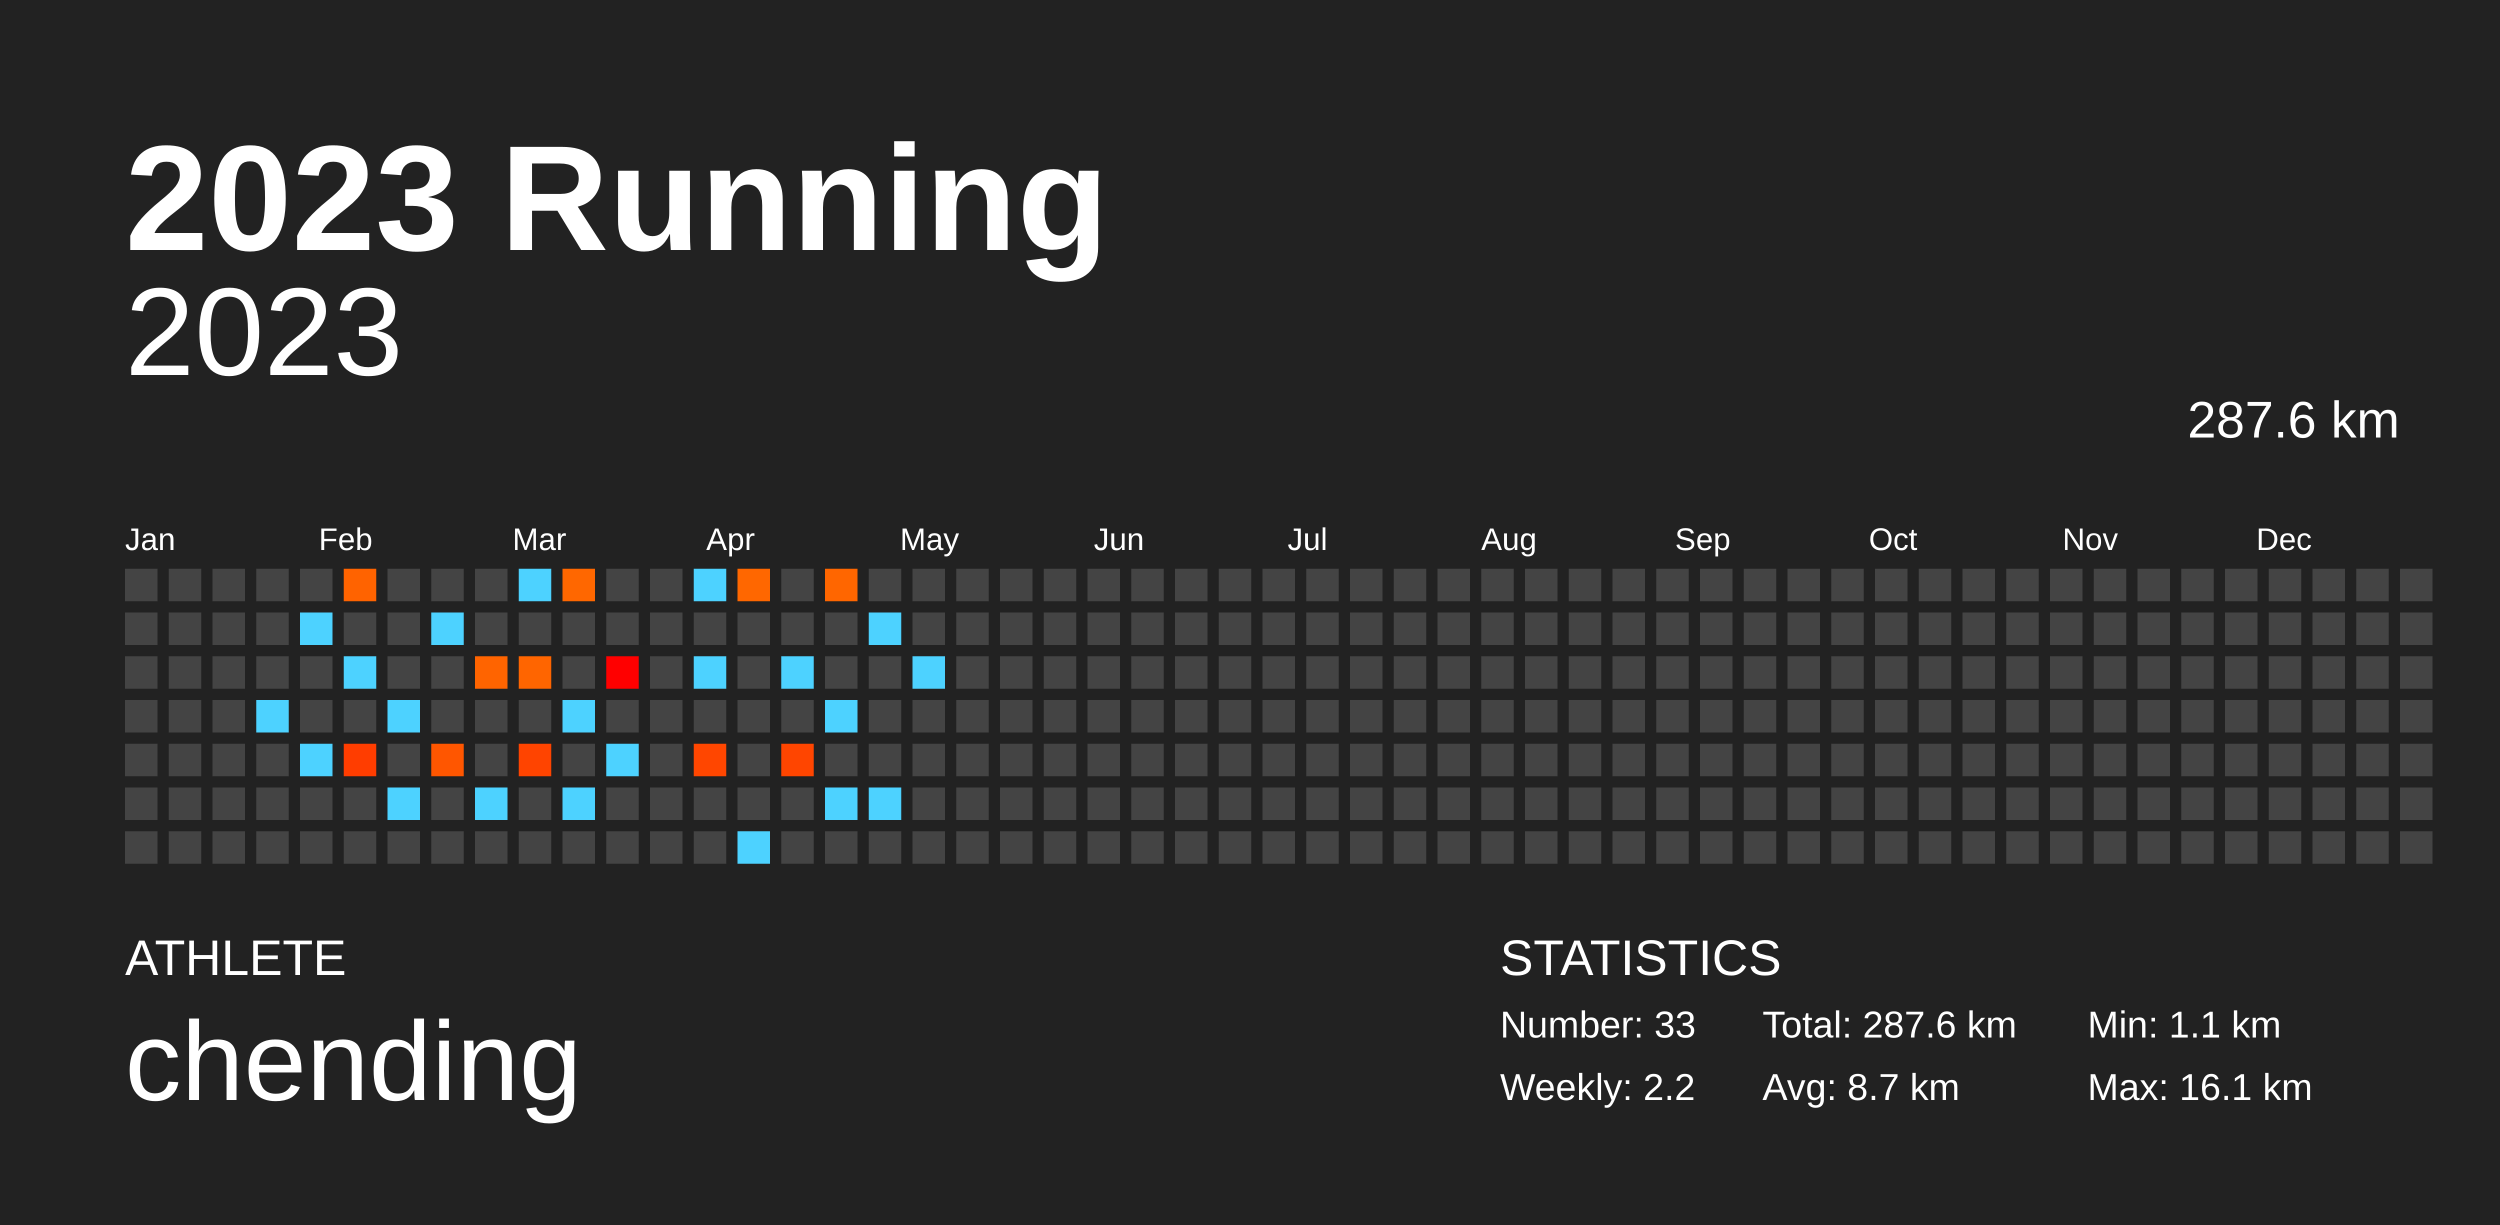
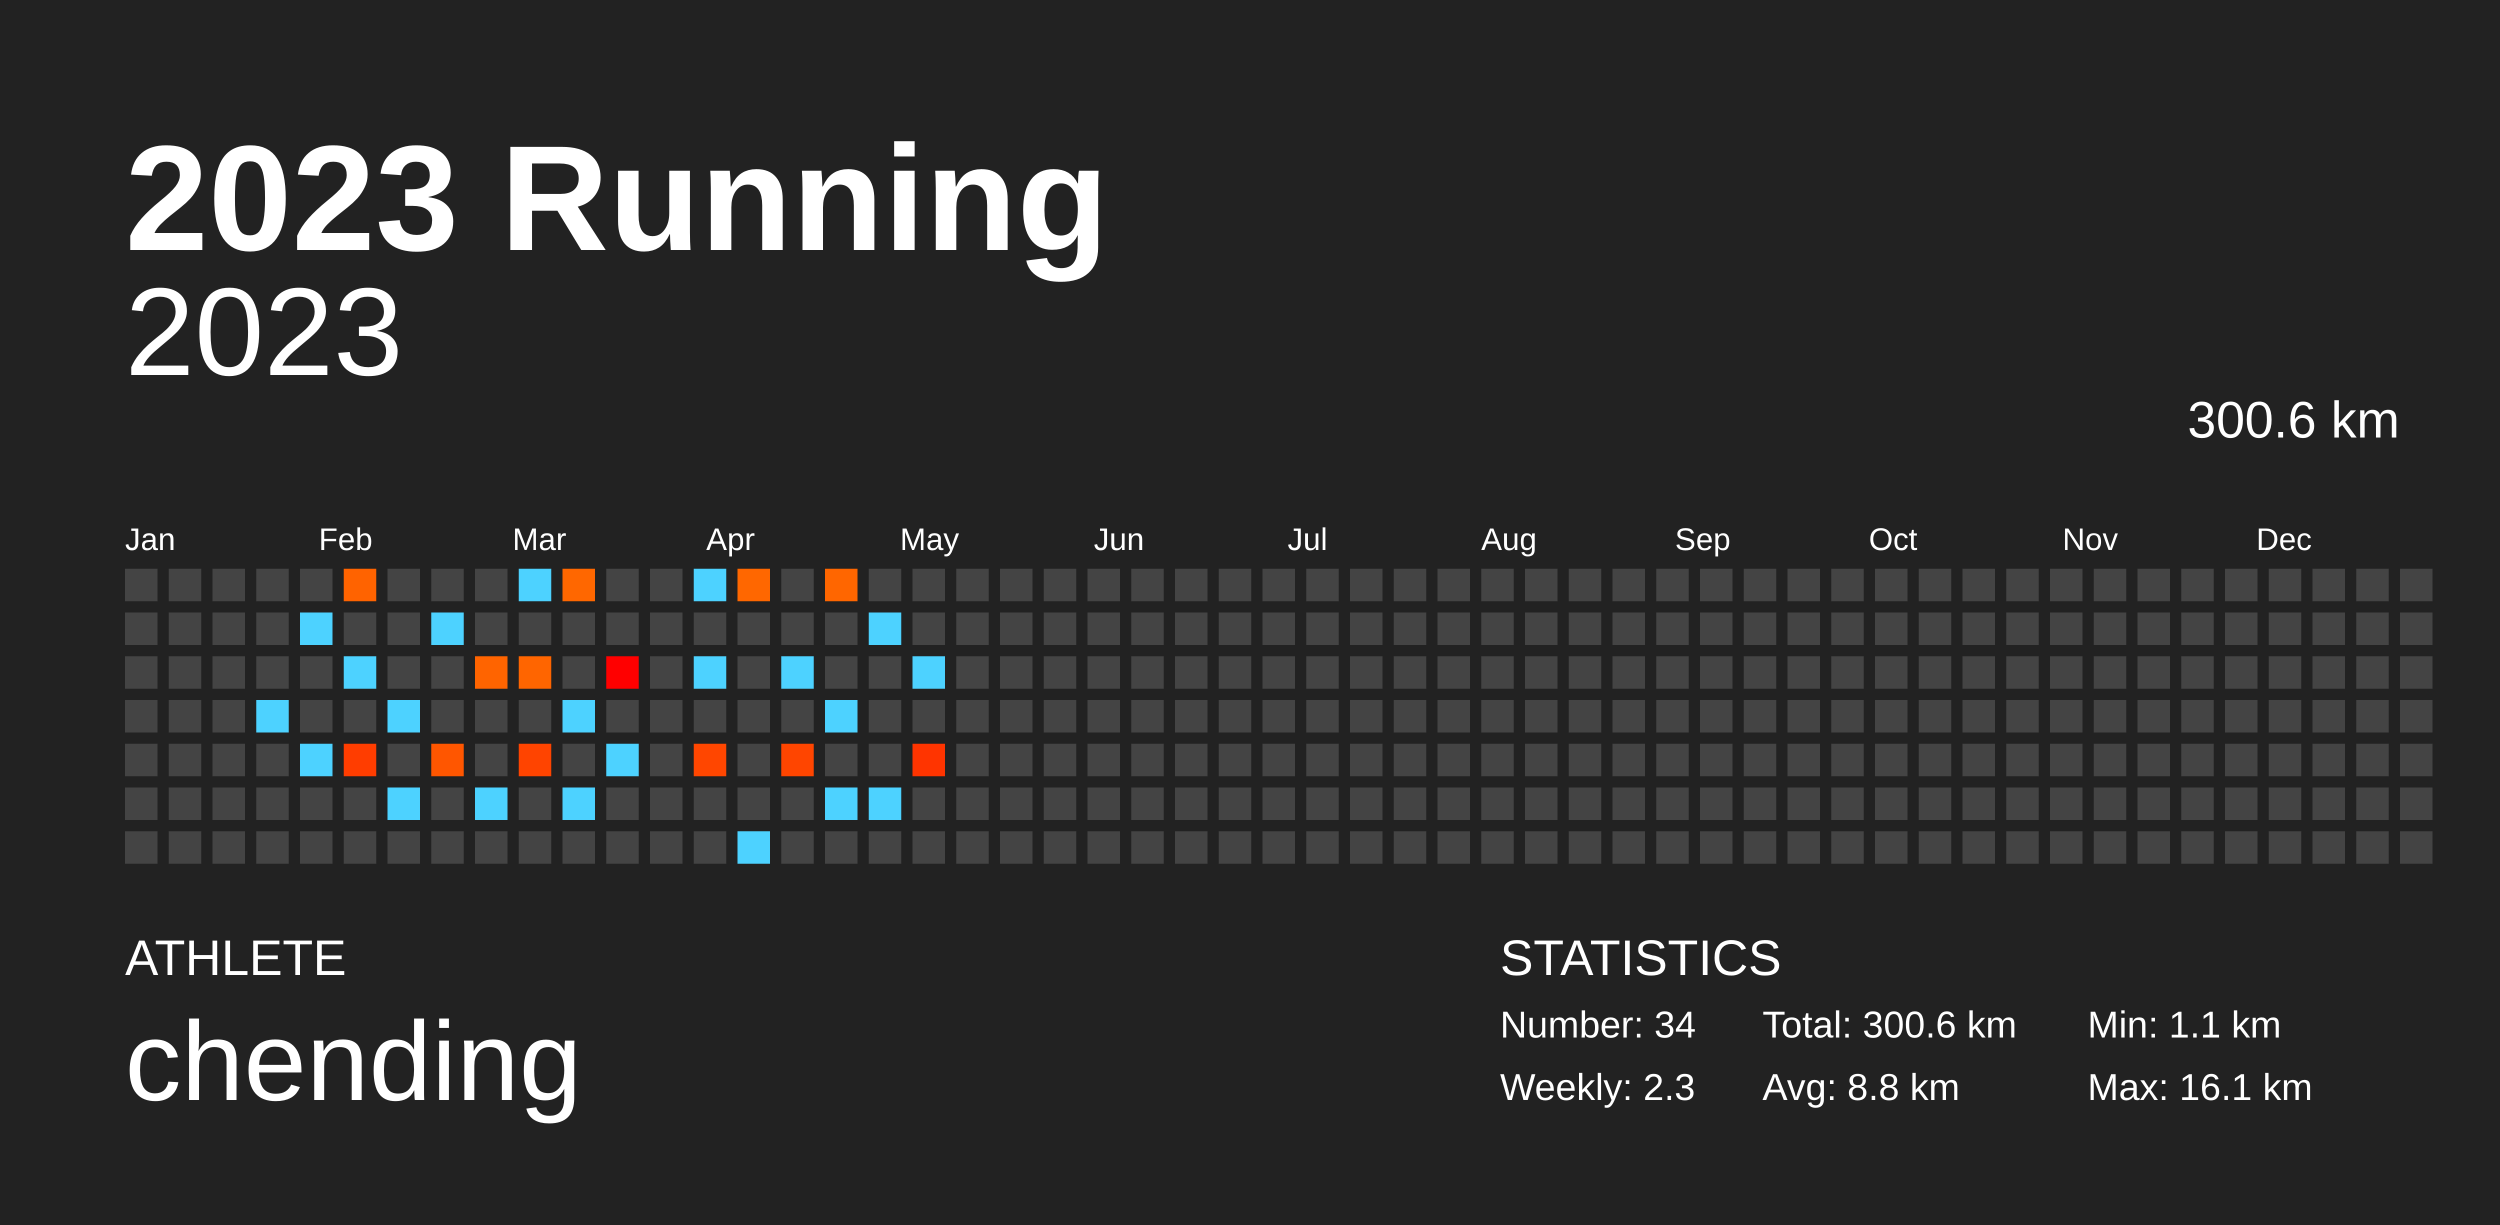
<svg xmlns="http://www.w3.org/2000/svg" baseProfile="full" height="98mm" version="1.1" viewBox="0,0,200,98" width="200mm">
  <defs />
  <rect fill="#222222" height="98" width="200" x="0" y="0" />
  <text fill="#FFFFFF" style="font-size:12px; font-family:Arial; font-weight:bold;" x="10" y="20">2023 Running</text>
  <text fill="#FFFFFF" style="font-size:4px; font-family:Arial" x="10" y="78">ATHLETE</text>
  <text fill="#FFFFFF" style="font-size:9px; font-family:Arial" x="10" y="88">chending</text>
  <text fill="#FFFFFF" style="font-size:4px; font-family:Arial" x="120" y="78">STATISTICS</text>
-   <text fill="#FFFFFF" style="font-size:3px; font-family:Arial" x="120" y="83">Number: 33</text>
-   <text fill="#FFFFFF" style="font-size:3px; font-family:Arial" x="120" y="88">Weekly: 2.2</text>
-   <text fill="#FFFFFF" style="font-size:3px; font-family:Arial" x="141" y="83">Total: 287.6 km</text>
-   <text fill="#FFFFFF" style="font-size:3px; font-family:Arial" x="141" y="88">Avg: 8.7 km</text>
+   <text fill="#FFFFFF" style="font-size:3px; font-family:Arial" x="120" y="83">Number: 34</text>
+   <text fill="#FFFFFF" style="font-size:3px; font-family:Arial" x="120" y="88">Weekly: 2.3</text>
+   <text fill="#FFFFFF" style="font-size:3px; font-family:Arial" x="141" y="83">Total: 300.6 km</text>
+   <text fill="#FFFFFF" style="font-size:3px; font-family:Arial" x="141" y="88">Avg: 8.8 km</text>
  <text fill="#FFFFFF" style="font-size:3px; font-family:Arial" x="167" y="83">Min: 1.1 km</text>
  <text fill="#FFFFFF" style="font-size:3px; font-family:Arial" x="167" y="88">Max: 16.1 km</text>
  <text alignment-baseline="hanging" fill="#FFFFFF" style="font-size:10.0px; font-family:Arial;" x="10" y="30">2023</text>
-   <text alignment-baseline="hanging" fill="#FFFFFF" style="font-size:4.125px; font-family:Arial;" x="175" y="35">287.6 km</text>
+   <text alignment-baseline="hanging" fill="#FFFFFF" style="font-size:4.125px; font-family:Arial;" x="175" y="35">300.6 km</text>
  <text fill="#FFFFFF" style="font-size:2.5px; font-family:Arial" x="10.0" y="44">Jan</text>
  <text fill="#FFFFFF" style="font-size:2.5px; font-family:Arial" x="25.5" y="44">Feb</text>
  <text fill="#FFFFFF" style="font-size:2.5px; font-family:Arial" x="41.0" y="44">Mar</text>
  <text fill="#FFFFFF" style="font-size:2.5px; font-family:Arial" x="56.5" y="44">Apr</text>
  <text fill="#FFFFFF" style="font-size:2.5px; font-family:Arial" x="72.0" y="44">May</text>
  <text fill="#FFFFFF" style="font-size:2.5px; font-family:Arial" x="87.5" y="44">Jun</text>
  <text fill="#FFFFFF" style="font-size:2.5px; font-family:Arial" x="103.0" y="44">Jul</text>
  <text fill="#FFFFFF" style="font-size:2.5px; font-family:Arial" x="118.5" y="44">Aug</text>
  <text fill="#FFFFFF" style="font-size:2.5px; font-family:Arial" x="134.0" y="44">Sep</text>
  <text fill="#FFFFFF" style="font-size:2.5px; font-family:Arial" x="149.5" y="44">Oct</text>
  <text fill="#FFFFFF" style="font-size:2.5px; font-family:Arial" x="165.0" y="44">Nov</text>
  <text fill="#FFFFFF" style="font-size:2.5px; font-family:Arial" x="180.5" y="44">Dec</text>
  <rect fill="#444444" height="2.6" width="2.6" x="10.0" y="45.5" />
  <rect fill="#444444" height="2.6" width="2.6" x="10.0" y="49.0" />
  <rect fill="#444444" height="2.6" width="2.6" x="10.0" y="52.5" />
  <rect fill="#444444" height="2.6" width="2.6" x="10.0" y="56.0" />
  <rect fill="#444444" height="2.6" width="2.6" x="10.0" y="59.5" />
  <rect fill="#444444" height="2.6" width="2.6" x="10.0" y="63.0" />
  <rect fill="#444444" height="2.6" width="2.6" x="10.0" y="66.5" />
  <rect fill="#444444" height="2.6" width="2.6" x="13.5" y="45.5" />
  <rect fill="#444444" height="2.6" width="2.6" x="13.5" y="49.0" />
  <rect fill="#444444" height="2.6" width="2.6" x="13.5" y="52.5" />
  <rect fill="#444444" height="2.6" width="2.6" x="13.5" y="56.0" />
  <rect fill="#444444" height="2.6" width="2.6" x="13.5" y="59.5" />
  <rect fill="#444444" height="2.6" width="2.6" x="13.5" y="63.0" />
  <rect fill="#444444" height="2.6" width="2.6" x="13.5" y="66.5" />
  <rect fill="#444444" height="2.6" width="2.6" x="17.0" y="45.5" />
  <rect fill="#444444" height="2.6" width="2.6" x="17.0" y="49.0" />
  <rect fill="#444444" height="2.6" width="2.6" x="17.0" y="52.5" />
  <rect fill="#444444" height="2.6" width="2.6" x="17.0" y="56.0" />
  <rect fill="#444444" height="2.6" width="2.6" x="17.0" y="59.5" />
  <rect fill="#444444" height="2.6" width="2.6" x="17.0" y="63.0" />
  <rect fill="#444444" height="2.6" width="2.6" x="17.0" y="66.5" />
  <rect fill="#444444" height="2.6" width="2.6" x="20.5" y="45.5" />
  <rect fill="#444444" height="2.6" width="2.6" x="20.5" y="49.0" />
  <rect fill="#444444" height="2.6" width="2.6" x="20.5" y="52.5" />
  <rect fill="#4dd2ff" height="2.6" width="2.6" x="20.5" y="56.0" />
  <rect fill="#444444" height="2.6" width="2.6" x="20.5" y="59.5" />
  <rect fill="#444444" height="2.6" width="2.6" x="20.5" y="63.0" />
  <rect fill="#444444" height="2.6" width="2.6" x="20.5" y="66.5" />
  <rect fill="#444444" height="2.6" width="2.6" x="24.0" y="45.5" />
  <rect fill="#4dd2ff" height="2.6" width="2.6" x="24.0" y="49.0" />
  <rect fill="#444444" height="2.6" width="2.6" x="24.0" y="52.5" />
  <rect fill="#444444" height="2.6" width="2.6" x="24.0" y="56.0" />
  <rect fill="#4dd2ff" height="2.6" width="2.6" x="24.0" y="59.5" />
  <rect fill="#444444" height="2.6" width="2.6" x="24.0" y="63.0" />
  <rect fill="#444444" height="2.6" width="2.6" x="24.0" y="66.5" />
  <rect fill="#ff6300" height="2.6" width="2.6" x="27.5" y="45.5" />
  <rect fill="#444444" height="2.6" width="2.6" x="27.5" y="49.0" />
  <rect fill="#4dd2ff" height="2.6" width="2.6" x="27.5" y="52.5" />
  <rect fill="#444444" height="2.6" width="2.6" x="27.5" y="56.0" />
  <rect fill="#ff3d00" height="2.6" width="2.6" x="27.5" y="59.5" />
  <rect fill="#444444" height="2.6" width="2.6" x="27.5" y="63.0" />
  <rect fill="#444444" height="2.6" width="2.6" x="27.5" y="66.5" />
  <rect fill="#444444" height="2.6" width="2.6" x="31.0" y="45.5" />
  <rect fill="#444444" height="2.6" width="2.6" x="31.0" y="49.0" />
  <rect fill="#444444" height="2.6" width="2.6" x="31.0" y="52.5" />
  <rect fill="#4dd2ff" height="2.6" width="2.6" x="31.0" y="56.0" />
  <rect fill="#444444" height="2.6" width="2.6" x="31.0" y="59.5" />
  <rect fill="#4dd2ff" height="2.6" width="2.6" x="31.0" y="63.0" />
  <rect fill="#444444" height="2.6" width="2.6" x="31.0" y="66.5" />
  <rect fill="#444444" height="2.6" width="2.6" x="34.5" y="45.5" />
  <rect fill="#4dd2ff" height="2.6" width="2.6" x="34.5" y="49.0" />
  <rect fill="#444444" height="2.6" width="2.6" x="34.5" y="52.5" />
  <rect fill="#444444" height="2.6" width="2.6" x="34.5" y="56.0" />
  <rect fill="#ff5600" height="2.6" width="2.6" x="34.5" y="59.5" />
  <rect fill="#444444" height="2.6" width="2.6" x="34.5" y="63.0" />
  <rect fill="#444444" height="2.6" width="2.6" x="34.5" y="66.5" />
  <rect fill="#444444" height="2.6" width="2.6" x="38.0" y="45.5" />
  <rect fill="#444444" height="2.6" width="2.6" x="38.0" y="49.0" />
  <rect fill="#ff6400" height="2.6" width="2.6" x="38.0" y="52.5" />
  <rect fill="#444444" height="2.6" width="2.6" x="38.0" y="56.0" />
  <rect fill="#444444" height="2.6" width="2.6" x="38.0" y="59.5" />
  <rect fill="#4dd2ff" height="2.6" width="2.6" x="38.0" y="63.0" />
  <rect fill="#444444" height="2.6" width="2.6" x="38.0" y="66.5" />
  <rect fill="#4dd2ff" height="2.6" width="2.6" x="41.5" y="45.5" />
  <rect fill="#444444" height="2.6" width="2.6" x="41.5" y="49.0" />
  <rect fill="#ff6500" height="2.6" width="2.6" x="41.5" y="52.5" />
  <rect fill="#444444" height="2.6" width="2.6" x="41.5" y="56.0" />
  <rect fill="#ff4400" height="2.6" width="2.6" x="41.5" y="59.5" />
  <rect fill="#444444" height="2.6" width="2.6" x="41.5" y="63.0" />
  <rect fill="#444444" height="2.6" width="2.6" x="41.5" y="66.5" />
  <rect fill="#ff6700" height="2.6" width="2.6" x="45.0" y="45.5" />
  <rect fill="#444444" height="2.6" width="2.6" x="45.0" y="49.0" />
  <rect fill="#444444" height="2.6" width="2.6" x="45.0" y="52.5" />
  <rect fill="#4dd2ff" height="2.6" width="2.6" x="45.0" y="56.0" />
  <rect fill="#444444" height="2.6" width="2.6" x="45.0" y="59.5" />
  <rect fill="#4dd2ff" height="2.6" width="2.6" x="45.0" y="63.0" />
  <rect fill="#444444" height="2.6" width="2.6" x="45.0" y="66.5" />
  <rect fill="#444444" height="2.6" width="2.6" x="48.5" y="45.5" />
  <rect fill="#444444" height="2.6" width="2.6" x="48.5" y="49.0" />
  <rect fill="#ff0000" height="2.6" width="2.6" x="48.5" y="52.5" />
  <rect fill="#444444" height="2.6" width="2.6" x="48.5" y="56.0" />
  <rect fill="#4dd2ff" height="2.6" width="2.6" x="48.5" y="59.5" />
  <rect fill="#444444" height="2.6" width="2.6" x="48.5" y="63.0" />
  <rect fill="#444444" height="2.6" width="2.6" x="48.5" y="66.5" />
  <rect fill="#444444" height="2.6" width="2.6" x="52.0" y="45.5" />
  <rect fill="#444444" height="2.6" width="2.6" x="52.0" y="49.0" />
  <rect fill="#444444" height="2.6" width="2.6" x="52.0" y="52.5" />
  <rect fill="#444444" height="2.6" width="2.6" x="52.0" y="56.0" />
  <rect fill="#444444" height="2.6" width="2.6" x="52.0" y="59.5" />
  <rect fill="#444444" height="2.6" width="2.6" x="52.0" y="63.0" />
  <rect fill="#444444" height="2.6" width="2.6" x="52.0" y="66.5" />
  <rect fill="#4dd2ff" height="2.6" width="2.6" x="55.5" y="45.5" />
  <rect fill="#444444" height="2.6" width="2.6" x="55.5" y="49.0" />
  <rect fill="#4dd2ff" height="2.6" width="2.6" x="55.5" y="52.5" />
  <rect fill="#444444" height="2.6" width="2.6" x="55.5" y="56.0" />
  <rect fill="#ff4600" height="2.6" width="2.6" x="55.5" y="59.5" />
  <rect fill="#444444" height="2.6" width="2.6" x="55.5" y="63.0" />
  <rect fill="#444444" height="2.6" width="2.6" x="55.5" y="66.5" />
  <rect fill="#ff6700" height="2.6" width="2.6" x="59.0" y="45.5" />
  <rect fill="#444444" height="2.6" width="2.6" x="59.0" y="49.0" />
  <rect fill="#444444" height="2.6" width="2.6" x="59.0" y="52.5" />
  <rect fill="#444444" height="2.6" width="2.6" x="59.0" y="56.0" />
  <rect fill="#444444" height="2.6" width="2.6" x="59.0" y="59.5" />
  <rect fill="#444444" height="2.6" width="2.6" x="59.0" y="63.0" />
  <rect fill="#4dd2ff" height="2.6" width="2.6" x="59.0" y="66.5" />
  <rect fill="#444444" height="2.6" width="2.6" x="62.5" y="45.5" />
  <rect fill="#444444" height="2.6" width="2.6" x="62.5" y="49.0" />
  <rect fill="#4dd2ff" height="2.6" width="2.6" x="62.5" y="52.5" />
  <rect fill="#444444" height="2.6" width="2.6" x="62.5" y="56.0" />
  <rect fill="#ff4500" height="2.6" width="2.6" x="62.5" y="59.5" />
  <rect fill="#444444" height="2.6" width="2.6" x="62.5" y="63.0" />
  <rect fill="#444444" height="2.6" width="2.6" x="62.5" y="66.5" />
  <rect fill="#ff6600" height="2.6" width="2.6" x="66.0" y="45.5" />
  <rect fill="#444444" height="2.6" width="2.6" x="66.0" y="49.0" />
  <rect fill="#444444" height="2.6" width="2.6" x="66.0" y="52.5" />
  <rect fill="#4dd2ff" height="2.6" width="2.6" x="66.0" y="56.0" />
  <rect fill="#444444" height="2.6" width="2.6" x="66.0" y="59.5" />
  <rect fill="#4dd2ff" height="2.6" width="2.6" x="66.0" y="63.0" />
  <rect fill="#444444" height="2.6" width="2.6" x="66.0" y="66.5" />
  <rect fill="#444444" height="2.6" width="2.6" x="69.5" y="45.5" />
  <rect fill="#4dd2ff" height="2.6" width="2.6" x="69.5" y="49.0" />
  <rect fill="#444444" height="2.6" width="2.6" x="69.5" y="52.5" />
  <rect fill="#444444" height="2.6" width="2.6" x="69.5" y="56.0" />
  <rect fill="#444444" height="2.6" width="2.6" x="69.5" y="59.5" />
  <rect fill="#4dd2ff" height="2.6" width="2.6" x="69.5" y="63.0" />
  <rect fill="#444444" height="2.6" width="2.6" x="69.5" y="66.5" />
  <rect fill="#444444" height="2.6" width="2.6" x="73.0" y="45.5" />
  <rect fill="#444444" height="2.6" width="2.6" x="73.0" y="49.0" />
  <rect fill="#4dd2ff" height="2.6" width="2.6" x="73.0" y="52.5" />
  <rect fill="#444444" height="2.6" width="2.6" x="73.0" y="56.0" />
-   <rect fill="#444444" height="2.6" width="2.6" x="73.0" y="59.5" />
+   <rect fill="#ff3400" height="2.6" width="2.6" x="73.0" y="59.5" />
  <rect fill="#444444" height="2.6" width="2.6" x="73.0" y="63.0" />
  <rect fill="#444444" height="2.6" width="2.6" x="73.0" y="66.5" />
  <rect fill="#444444" height="2.6" width="2.6" x="76.5" y="45.5" />
  <rect fill="#444444" height="2.6" width="2.6" x="76.5" y="49.0" />
  <rect fill="#444444" height="2.6" width="2.6" x="76.5" y="52.5" />
  <rect fill="#444444" height="2.6" width="2.6" x="76.5" y="56.0" />
  <rect fill="#444444" height="2.6" width="2.6" x="76.5" y="59.5" />
  <rect fill="#444444" height="2.6" width="2.6" x="76.5" y="63.0" />
  <rect fill="#444444" height="2.6" width="2.6" x="76.5" y="66.5" />
  <rect fill="#444444" height="2.6" width="2.6" x="80.0" y="45.5" />
  <rect fill="#444444" height="2.6" width="2.6" x="80.0" y="49.0" />
  <rect fill="#444444" height="2.6" width="2.6" x="80.0" y="52.5" />
  <rect fill="#444444" height="2.6" width="2.6" x="80.0" y="56.0" />
  <rect fill="#444444" height="2.6" width="2.6" x="80.0" y="59.5" />
  <rect fill="#444444" height="2.6" width="2.6" x="80.0" y="63.0" />
  <rect fill="#444444" height="2.6" width="2.6" x="80.0" y="66.5" />
  <rect fill="#444444" height="2.6" width="2.6" x="83.5" y="45.5" />
  <rect fill="#444444" height="2.6" width="2.6" x="83.5" y="49.0" />
  <rect fill="#444444" height="2.6" width="2.6" x="83.5" y="52.5" />
  <rect fill="#444444" height="2.6" width="2.6" x="83.5" y="56.0" />
  <rect fill="#444444" height="2.6" width="2.6" x="83.5" y="59.5" />
  <rect fill="#444444" height="2.6" width="2.6" x="83.5" y="63.0" />
  <rect fill="#444444" height="2.6" width="2.6" x="83.5" y="66.5" />
  <rect fill="#444444" height="2.6" width="2.6" x="87.0" y="45.5" />
  <rect fill="#444444" height="2.6" width="2.6" x="87.0" y="49.0" />
  <rect fill="#444444" height="2.6" width="2.6" x="87.0" y="52.5" />
  <rect fill="#444444" height="2.6" width="2.6" x="87.0" y="56.0" />
  <rect fill="#444444" height="2.6" width="2.6" x="87.0" y="59.5" />
  <rect fill="#444444" height="2.6" width="2.6" x="87.0" y="63.0" />
  <rect fill="#444444" height="2.6" width="2.6" x="87.0" y="66.5" />
  <rect fill="#444444" height="2.6" width="2.6" x="90.5" y="45.5" />
  <rect fill="#444444" height="2.6" width="2.6" x="90.5" y="49.0" />
  <rect fill="#444444" height="2.6" width="2.6" x="90.5" y="52.5" />
  <rect fill="#444444" height="2.6" width="2.6" x="90.5" y="56.0" />
  <rect fill="#444444" height="2.6" width="2.6" x="90.5" y="59.5" />
  <rect fill="#444444" height="2.6" width="2.6" x="90.5" y="63.0" />
  <rect fill="#444444" height="2.6" width="2.6" x="90.5" y="66.5" />
  <rect fill="#444444" height="2.6" width="2.6" x="94.0" y="45.5" />
  <rect fill="#444444" height="2.6" width="2.6" x="94.0" y="49.0" />
  <rect fill="#444444" height="2.6" width="2.6" x="94.0" y="52.5" />
  <rect fill="#444444" height="2.6" width="2.6" x="94.0" y="56.0" />
  <rect fill="#444444" height="2.6" width="2.6" x="94.0" y="59.5" />
  <rect fill="#444444" height="2.6" width="2.6" x="94.0" y="63.0" />
  <rect fill="#444444" height="2.6" width="2.6" x="94.0" y="66.5" />
  <rect fill="#444444" height="2.6" width="2.6" x="97.5" y="45.5" />
  <rect fill="#444444" height="2.6" width="2.6" x="97.5" y="49.0" />
  <rect fill="#444444" height="2.6" width="2.6" x="97.5" y="52.5" />
  <rect fill="#444444" height="2.6" width="2.6" x="97.5" y="56.0" />
  <rect fill="#444444" height="2.6" width="2.6" x="97.5" y="59.5" />
  <rect fill="#444444" height="2.6" width="2.6" x="97.5" y="63.0" />
  <rect fill="#444444" height="2.6" width="2.6" x="97.5" y="66.5" />
  <rect fill="#444444" height="2.6" width="2.6" x="101.0" y="45.5" />
  <rect fill="#444444" height="2.6" width="2.6" x="101.0" y="49.0" />
  <rect fill="#444444" height="2.6" width="2.6" x="101.0" y="52.5" />
  <rect fill="#444444" height="2.6" width="2.6" x="101.0" y="56.0" />
  <rect fill="#444444" height="2.6" width="2.6" x="101.0" y="59.5" />
  <rect fill="#444444" height="2.6" width="2.6" x="101.0" y="63.0" />
  <rect fill="#444444" height="2.6" width="2.6" x="101.0" y="66.5" />
  <rect fill="#444444" height="2.6" width="2.6" x="104.5" y="45.5" />
  <rect fill="#444444" height="2.6" width="2.6" x="104.5" y="49.0" />
  <rect fill="#444444" height="2.6" width="2.6" x="104.5" y="52.5" />
  <rect fill="#444444" height="2.6" width="2.6" x="104.5" y="56.0" />
  <rect fill="#444444" height="2.6" width="2.6" x="104.5" y="59.5" />
  <rect fill="#444444" height="2.6" width="2.6" x="104.5" y="63.0" />
  <rect fill="#444444" height="2.6" width="2.6" x="104.5" y="66.5" />
  <rect fill="#444444" height="2.6" width="2.6" x="108.0" y="45.5" />
  <rect fill="#444444" height="2.6" width="2.6" x="108.0" y="49.0" />
  <rect fill="#444444" height="2.6" width="2.6" x="108.0" y="52.5" />
  <rect fill="#444444" height="2.6" width="2.6" x="108.0" y="56.0" />
  <rect fill="#444444" height="2.6" width="2.6" x="108.0" y="59.5" />
  <rect fill="#444444" height="2.6" width="2.6" x="108.0" y="63.0" />
  <rect fill="#444444" height="2.6" width="2.6" x="108.0" y="66.5" />
  <rect fill="#444444" height="2.6" width="2.6" x="111.5" y="45.5" />
  <rect fill="#444444" height="2.6" width="2.6" x="111.5" y="49.0" />
  <rect fill="#444444" height="2.6" width="2.6" x="111.5" y="52.5" />
  <rect fill="#444444" height="2.6" width="2.6" x="111.5" y="56.0" />
  <rect fill="#444444" height="2.6" width="2.6" x="111.5" y="59.5" />
  <rect fill="#444444" height="2.6" width="2.6" x="111.5" y="63.0" />
  <rect fill="#444444" height="2.6" width="2.6" x="111.5" y="66.5" />
  <rect fill="#444444" height="2.6" width="2.6" x="115.0" y="45.5" />
  <rect fill="#444444" height="2.6" width="2.6" x="115.0" y="49.0" />
  <rect fill="#444444" height="2.6" width="2.6" x="115.0" y="52.5" />
  <rect fill="#444444" height="2.6" width="2.6" x="115.0" y="56.0" />
  <rect fill="#444444" height="2.6" width="2.6" x="115.0" y="59.5" />
  <rect fill="#444444" height="2.6" width="2.6" x="115.0" y="63.0" />
  <rect fill="#444444" height="2.6" width="2.6" x="115.0" y="66.5" />
  <rect fill="#444444" height="2.6" width="2.6" x="118.5" y="45.5" />
  <rect fill="#444444" height="2.6" width="2.6" x="118.5" y="49.0" />
  <rect fill="#444444" height="2.6" width="2.6" x="118.5" y="52.5" />
  <rect fill="#444444" height="2.6" width="2.6" x="118.5" y="56.0" />
  <rect fill="#444444" height="2.6" width="2.6" x="118.5" y="59.5" />
  <rect fill="#444444" height="2.6" width="2.6" x="118.5" y="63.0" />
  <rect fill="#444444" height="2.6" width="2.6" x="118.5" y="66.5" />
  <rect fill="#444444" height="2.6" width="2.6" x="122.0" y="45.5" />
  <rect fill="#444444" height="2.6" width="2.6" x="122.0" y="49.0" />
  <rect fill="#444444" height="2.6" width="2.6" x="122.0" y="52.5" />
  <rect fill="#444444" height="2.6" width="2.6" x="122.0" y="56.0" />
  <rect fill="#444444" height="2.6" width="2.6" x="122.0" y="59.5" />
  <rect fill="#444444" height="2.6" width="2.6" x="122.0" y="63.0" />
  <rect fill="#444444" height="2.6" width="2.6" x="122.0" y="66.5" />
  <rect fill="#444444" height="2.6" width="2.6" x="125.5" y="45.5" />
  <rect fill="#444444" height="2.6" width="2.6" x="125.5" y="49.0" />
  <rect fill="#444444" height="2.6" width="2.6" x="125.5" y="52.5" />
  <rect fill="#444444" height="2.6" width="2.6" x="125.5" y="56.0" />
  <rect fill="#444444" height="2.6" width="2.6" x="125.5" y="59.5" />
  <rect fill="#444444" height="2.6" width="2.6" x="125.5" y="63.0" />
  <rect fill="#444444" height="2.6" width="2.6" x="125.5" y="66.5" />
  <rect fill="#444444" height="2.6" width="2.6" x="129.0" y="45.5" />
  <rect fill="#444444" height="2.6" width="2.6" x="129.0" y="49.0" />
  <rect fill="#444444" height="2.6" width="2.6" x="129.0" y="52.5" />
  <rect fill="#444444" height="2.6" width="2.6" x="129.0" y="56.0" />
  <rect fill="#444444" height="2.6" width="2.6" x="129.0" y="59.5" />
  <rect fill="#444444" height="2.6" width="2.6" x="129.0" y="63.0" />
  <rect fill="#444444" height="2.6" width="2.6" x="129.0" y="66.5" />
  <rect fill="#444444" height="2.6" width="2.6" x="132.5" y="45.5" />
  <rect fill="#444444" height="2.6" width="2.6" x="132.5" y="49.0" />
  <rect fill="#444444" height="2.6" width="2.6" x="132.5" y="52.5" />
  <rect fill="#444444" height="2.6" width="2.6" x="132.5" y="56.0" />
  <rect fill="#444444" height="2.6" width="2.6" x="132.5" y="59.5" />
  <rect fill="#444444" height="2.6" width="2.6" x="132.5" y="63.0" />
  <rect fill="#444444" height="2.6" width="2.6" x="132.5" y="66.5" />
  <rect fill="#444444" height="2.6" width="2.6" x="136.0" y="45.5" />
  <rect fill="#444444" height="2.6" width="2.6" x="136.0" y="49.0" />
  <rect fill="#444444" height="2.6" width="2.6" x="136.0" y="52.5" />
  <rect fill="#444444" height="2.6" width="2.6" x="136.0" y="56.0" />
  <rect fill="#444444" height="2.6" width="2.6" x="136.0" y="59.5" />
  <rect fill="#444444" height="2.6" width="2.6" x="136.0" y="63.0" />
  <rect fill="#444444" height="2.6" width="2.6" x="136.0" y="66.5" />
  <rect fill="#444444" height="2.6" width="2.6" x="139.5" y="45.5" />
  <rect fill="#444444" height="2.6" width="2.6" x="139.5" y="49.0" />
  <rect fill="#444444" height="2.6" width="2.6" x="139.5" y="52.5" />
  <rect fill="#444444" height="2.6" width="2.6" x="139.5" y="56.0" />
  <rect fill="#444444" height="2.6" width="2.6" x="139.5" y="59.5" />
  <rect fill="#444444" height="2.6" width="2.6" x="139.5" y="63.0" />
  <rect fill="#444444" height="2.6" width="2.6" x="139.5" y="66.5" />
  <rect fill="#444444" height="2.6" width="2.6" x="143.0" y="45.5" />
  <rect fill="#444444" height="2.6" width="2.6" x="143.0" y="49.0" />
  <rect fill="#444444" height="2.6" width="2.6" x="143.0" y="52.5" />
  <rect fill="#444444" height="2.6" width="2.6" x="143.0" y="56.0" />
  <rect fill="#444444" height="2.6" width="2.6" x="143.0" y="59.5" />
  <rect fill="#444444" height="2.6" width="2.6" x="143.0" y="63.0" />
  <rect fill="#444444" height="2.6" width="2.6" x="143.0" y="66.5" />
  <rect fill="#444444" height="2.6" width="2.6" x="146.5" y="45.5" />
  <rect fill="#444444" height="2.6" width="2.6" x="146.5" y="49.0" />
  <rect fill="#444444" height="2.6" width="2.6" x="146.5" y="52.5" />
  <rect fill="#444444" height="2.6" width="2.6" x="146.5" y="56.0" />
  <rect fill="#444444" height="2.6" width="2.6" x="146.5" y="59.5" />
  <rect fill="#444444" height="2.6" width="2.6" x="146.5" y="63.0" />
  <rect fill="#444444" height="2.6" width="2.6" x="146.5" y="66.5" />
  <rect fill="#444444" height="2.6" width="2.6" x="150.0" y="45.5" />
  <rect fill="#444444" height="2.6" width="2.6" x="150.0" y="49.0" />
  <rect fill="#444444" height="2.6" width="2.6" x="150.0" y="52.5" />
  <rect fill="#444444" height="2.6" width="2.6" x="150.0" y="56.0" />
  <rect fill="#444444" height="2.6" width="2.6" x="150.0" y="59.5" />
  <rect fill="#444444" height="2.6" width="2.6" x="150.0" y="63.0" />
  <rect fill="#444444" height="2.6" width="2.6" x="150.0" y="66.5" />
  <rect fill="#444444" height="2.6" width="2.6" x="153.5" y="45.5" />
  <rect fill="#444444" height="2.6" width="2.6" x="153.5" y="49.0" />
  <rect fill="#444444" height="2.6" width="2.6" x="153.5" y="52.5" />
  <rect fill="#444444" height="2.6" width="2.6" x="153.5" y="56.0" />
  <rect fill="#444444" height="2.6" width="2.6" x="153.5" y="59.5" />
  <rect fill="#444444" height="2.6" width="2.6" x="153.5" y="63.0" />
  <rect fill="#444444" height="2.6" width="2.6" x="153.5" y="66.5" />
  <rect fill="#444444" height="2.6" width="2.6" x="157.0" y="45.5" />
  <rect fill="#444444" height="2.6" width="2.6" x="157.0" y="49.0" />
  <rect fill="#444444" height="2.6" width="2.6" x="157.0" y="52.5" />
  <rect fill="#444444" height="2.6" width="2.6" x="157.0" y="56.0" />
  <rect fill="#444444" height="2.6" width="2.6" x="157.0" y="59.5" />
  <rect fill="#444444" height="2.6" width="2.6" x="157.0" y="63.0" />
  <rect fill="#444444" height="2.6" width="2.6" x="157.0" y="66.5" />
  <rect fill="#444444" height="2.6" width="2.6" x="160.5" y="45.5" />
  <rect fill="#444444" height="2.6" width="2.6" x="160.5" y="49.0" />
  <rect fill="#444444" height="2.6" width="2.6" x="160.5" y="52.5" />
  <rect fill="#444444" height="2.6" width="2.6" x="160.5" y="56.0" />
  <rect fill="#444444" height="2.6" width="2.6" x="160.5" y="59.5" />
  <rect fill="#444444" height="2.6" width="2.6" x="160.5" y="63.0" />
  <rect fill="#444444" height="2.6" width="2.6" x="160.5" y="66.5" />
  <rect fill="#444444" height="2.6" width="2.6" x="164.0" y="45.5" />
  <rect fill="#444444" height="2.6" width="2.6" x="164.0" y="49.0" />
  <rect fill="#444444" height="2.6" width="2.6" x="164.0" y="52.5" />
  <rect fill="#444444" height="2.6" width="2.6" x="164.0" y="56.0" />
  <rect fill="#444444" height="2.6" width="2.6" x="164.0" y="59.5" />
  <rect fill="#444444" height="2.6" width="2.6" x="164.0" y="63.0" />
  <rect fill="#444444" height="2.6" width="2.6" x="164.0" y="66.5" />
  <rect fill="#444444" height="2.6" width="2.6" x="167.5" y="45.5" />
  <rect fill="#444444" height="2.6" width="2.6" x="167.5" y="49.0" />
  <rect fill="#444444" height="2.6" width="2.6" x="167.5" y="52.5" />
  <rect fill="#444444" height="2.6" width="2.6" x="167.5" y="56.0" />
  <rect fill="#444444" height="2.6" width="2.6" x="167.5" y="59.5" />
  <rect fill="#444444" height="2.6" width="2.6" x="167.5" y="63.0" />
  <rect fill="#444444" height="2.6" width="2.6" x="167.5" y="66.5" />
  <rect fill="#444444" height="2.6" width="2.6" x="171.0" y="45.5" />
  <rect fill="#444444" height="2.6" width="2.6" x="171.0" y="49.0" />
  <rect fill="#444444" height="2.6" width="2.6" x="171.0" y="52.5" />
  <rect fill="#444444" height="2.6" width="2.6" x="171.0" y="56.0" />
  <rect fill="#444444" height="2.6" width="2.6" x="171.0" y="59.5" />
  <rect fill="#444444" height="2.6" width="2.6" x="171.0" y="63.0" />
  <rect fill="#444444" height="2.6" width="2.6" x="171.0" y="66.5" />
  <rect fill="#444444" height="2.6" width="2.6" x="174.5" y="45.5" />
  <rect fill="#444444" height="2.6" width="2.6" x="174.5" y="49.0" />
  <rect fill="#444444" height="2.6" width="2.6" x="174.5" y="52.5" />
  <rect fill="#444444" height="2.6" width="2.6" x="174.5" y="56.0" />
  <rect fill="#444444" height="2.6" width="2.6" x="174.5" y="59.5" />
  <rect fill="#444444" height="2.6" width="2.6" x="174.5" y="63.0" />
  <rect fill="#444444" height="2.6" width="2.6" x="174.5" y="66.5" />
  <rect fill="#444444" height="2.6" width="2.6" x="178.0" y="45.5" />
  <rect fill="#444444" height="2.6" width="2.6" x="178.0" y="49.0" />
  <rect fill="#444444" height="2.6" width="2.6" x="178.0" y="52.5" />
  <rect fill="#444444" height="2.6" width="2.6" x="178.0" y="56.0" />
  <rect fill="#444444" height="2.6" width="2.6" x="178.0" y="59.5" />
  <rect fill="#444444" height="2.6" width="2.6" x="178.0" y="63.0" />
  <rect fill="#444444" height="2.6" width="2.6" x="178.0" y="66.5" />
  <rect fill="#444444" height="2.6" width="2.6" x="181.5" y="45.5" />
  <rect fill="#444444" height="2.6" width="2.6" x="181.5" y="49.0" />
  <rect fill="#444444" height="2.6" width="2.6" x="181.5" y="52.5" />
  <rect fill="#444444" height="2.6" width="2.6" x="181.5" y="56.0" />
  <rect fill="#444444" height="2.6" width="2.6" x="181.5" y="59.5" />
  <rect fill="#444444" height="2.6" width="2.6" x="181.5" y="63.0" />
  <rect fill="#444444" height="2.6" width="2.6" x="181.5" y="66.5" />
  <rect fill="#444444" height="2.6" width="2.6" x="185.0" y="45.5" />
  <rect fill="#444444" height="2.6" width="2.6" x="185.0" y="49.0" />
  <rect fill="#444444" height="2.6" width="2.6" x="185.0" y="52.5" />
  <rect fill="#444444" height="2.6" width="2.6" x="185.0" y="56.0" />
  <rect fill="#444444" height="2.6" width="2.6" x="185.0" y="59.5" />
  <rect fill="#444444" height="2.6" width="2.6" x="185.0" y="63.0" />
  <rect fill="#444444" height="2.6" width="2.6" x="185.0" y="66.5" />
  <rect fill="#444444" height="2.6" width="2.6" x="188.5" y="45.5" />
  <rect fill="#444444" height="2.6" width="2.6" x="188.5" y="49.0" />
  <rect fill="#444444" height="2.6" width="2.6" x="188.5" y="52.5" />
  <rect fill="#444444" height="2.6" width="2.6" x="188.5" y="56.0" />
  <rect fill="#444444" height="2.6" width="2.6" x="188.5" y="59.5" />
  <rect fill="#444444" height="2.6" width="2.6" x="188.5" y="63.0" />
  <rect fill="#444444" height="2.6" width="2.6" x="188.5" y="66.5" />
  <rect fill="#444444" height="2.6" width="2.6" x="192.0" y="45.5" />
  <rect fill="#444444" height="2.6" width="2.6" x="192.0" y="49.0" />
  <rect fill="#444444" height="2.6" width="2.6" x="192.0" y="52.5" />
  <rect fill="#444444" height="2.6" width="2.6" x="192.0" y="56.0" />
  <rect fill="#444444" height="2.6" width="2.6" x="192.0" y="59.5" />
  <rect fill="#444444" height="2.6" width="2.6" x="192.0" y="63.0" />
  <rect fill="#444444" height="2.6" width="2.6" x="192.0" y="66.5" />
</svg>
